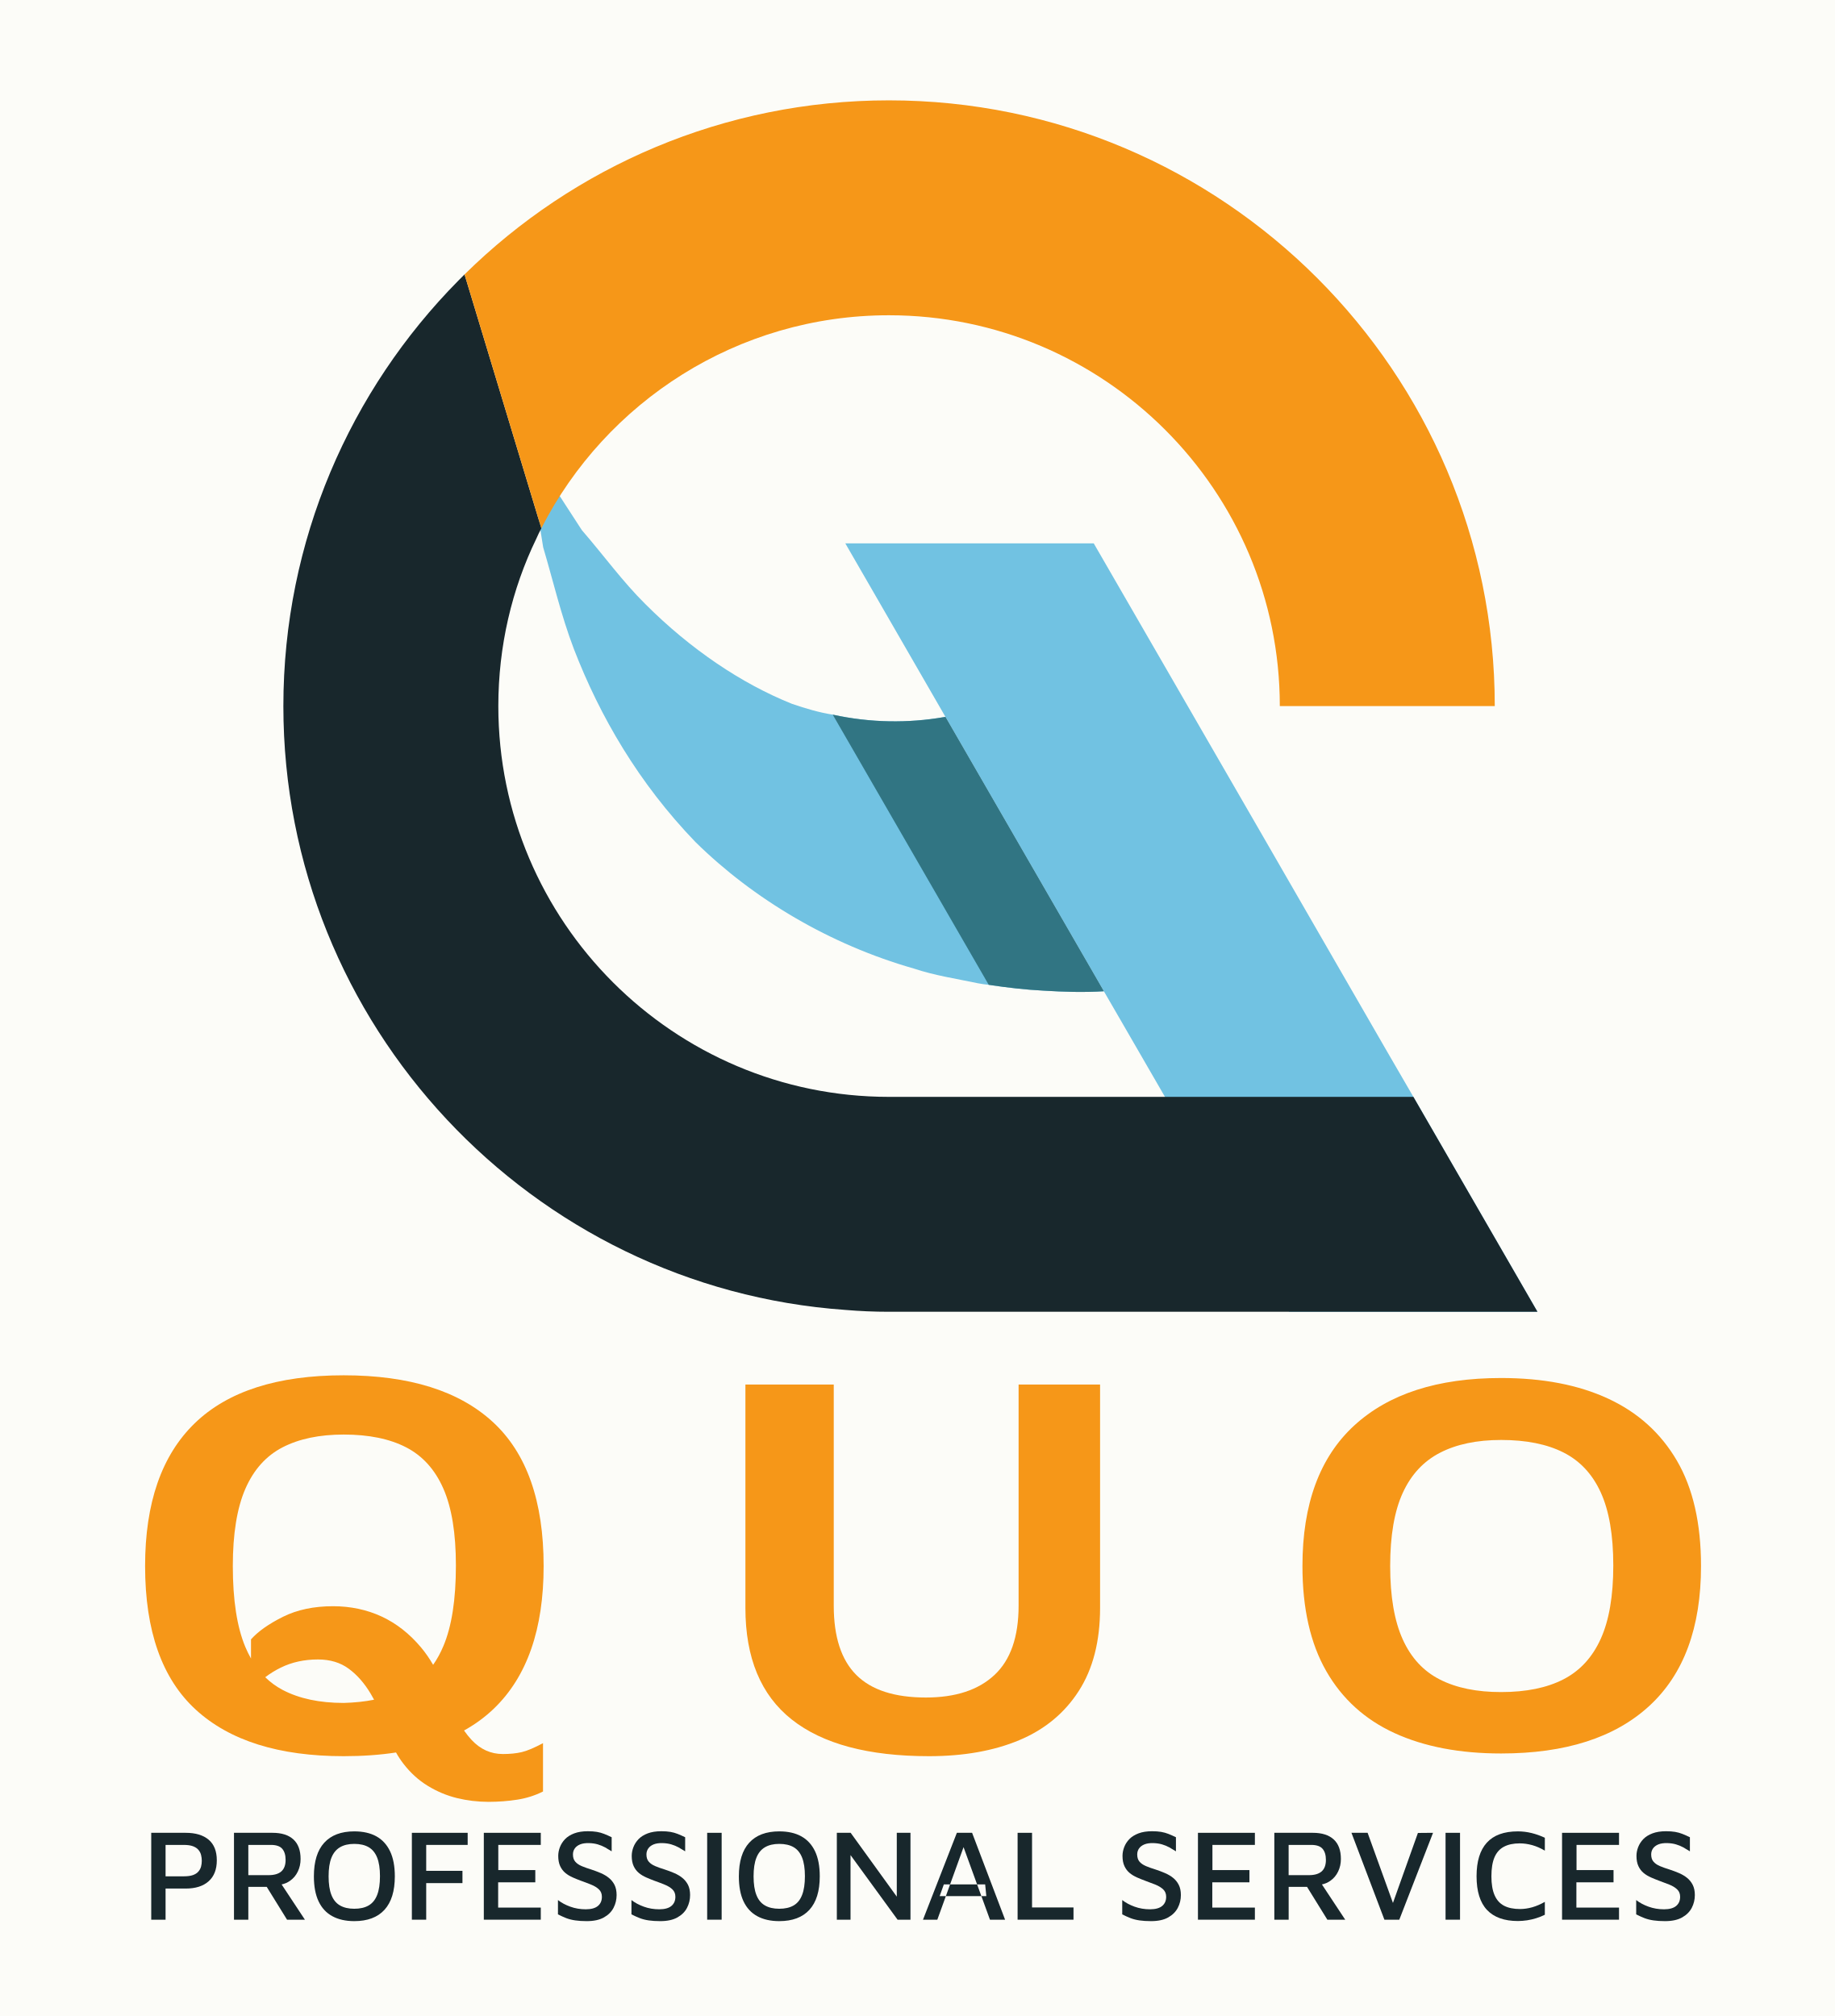
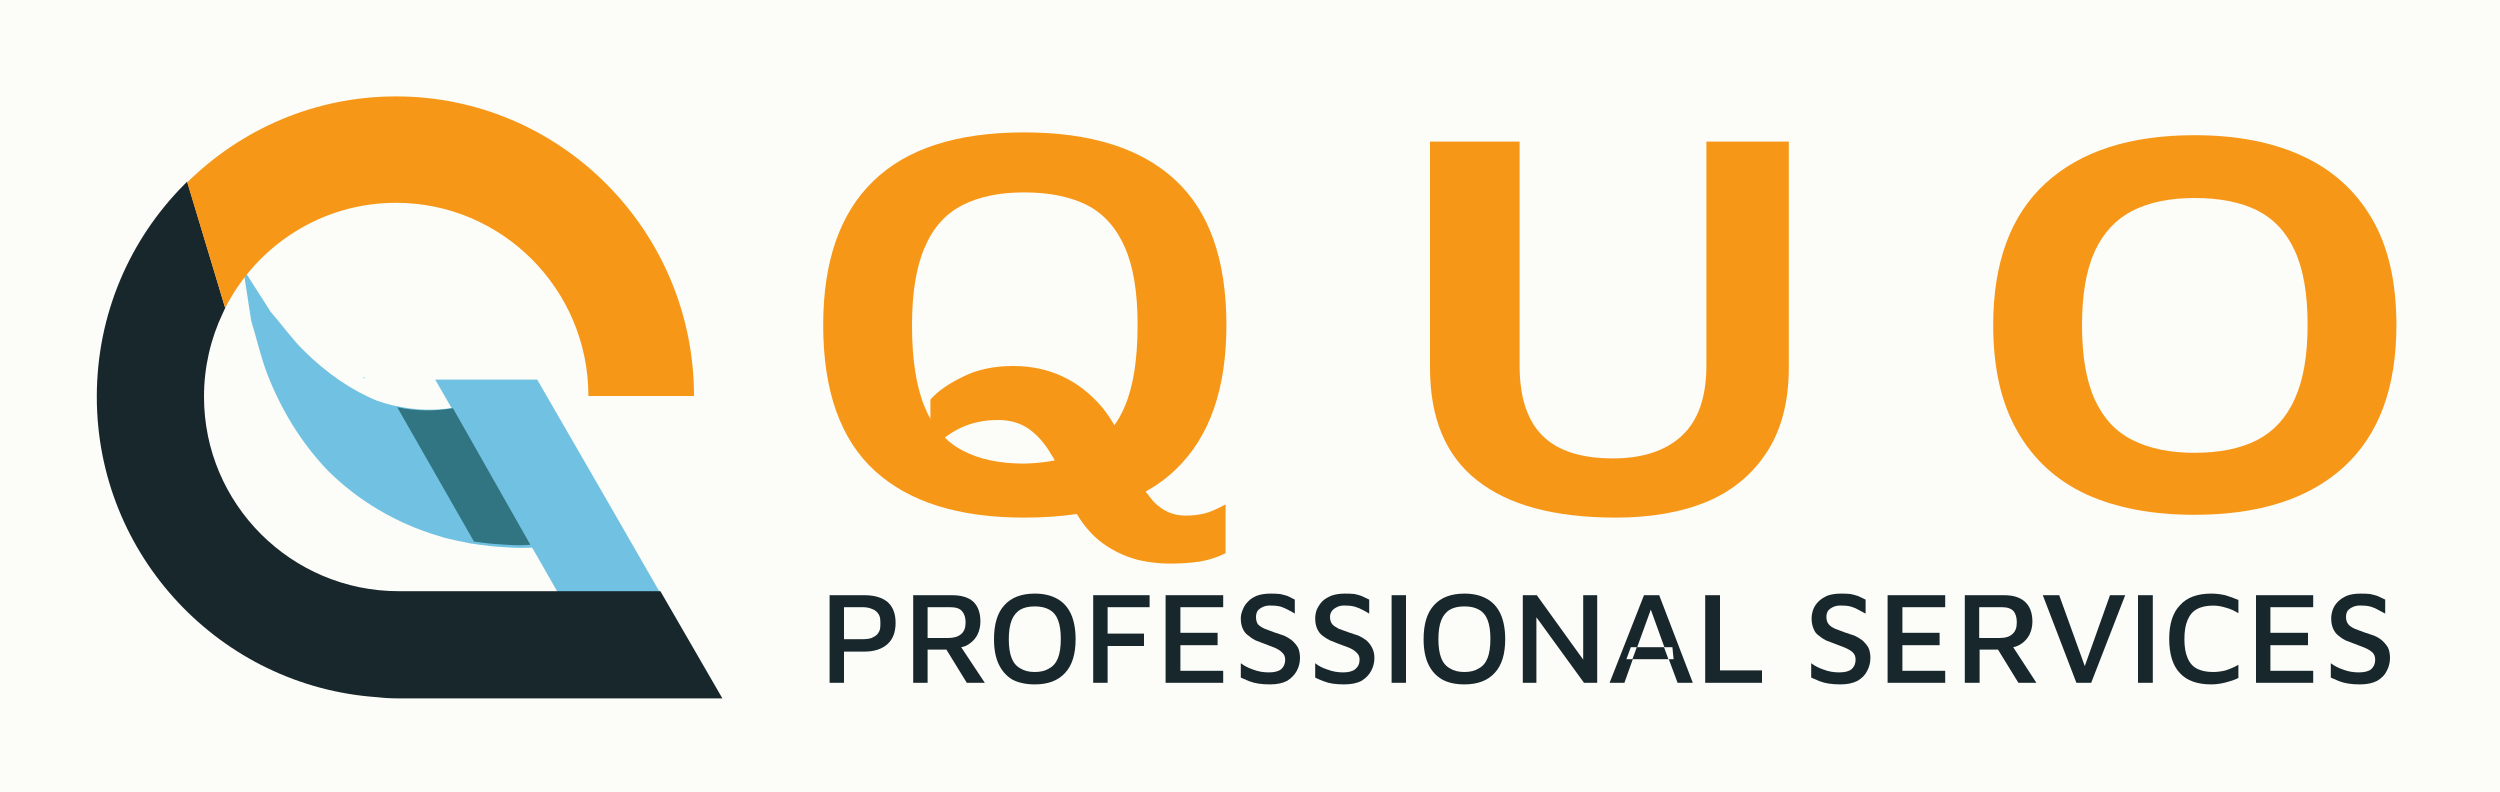
- <svg xmlns="http://www.w3.org/2000/svg" version="1.2" viewBox="0 0 533 588" width="91" height="100">
-   <style>
- 		.s0 { fill: #fcfcf8 } 
- 		.s1 { fill: #71c2e2 } 
- 		.s2 { fill: #317583 } 
- 		.s3 { fill: #18272c } 
- 		.s4 { fill: #f69718 } 
- 	</style>
-   <g id="Layer 1">
-     <path id="&lt;Path&gt;" class="s0" d="m758.12 806.11h-1004v-1000h1004z" />
-     <g id="&lt;Group&gt;">
-       <g id="&lt;Group&gt;">
-         <g id="&lt;Group&gt;">
-           <path id="&lt;Path&gt;" class="s1" d="m447.28 382.6h-72.44l-17.55-30.45-18.63-32.23-12.89-22.3-4.92-8.5-46.21-80.05-29.19-50.59h72.44l48.35 83.72 37.07 64.29 7.79 13.43z" />
-         </g>
-       </g>
-       <g id="&lt;Group&gt;">
-         <path id="&lt;Path&gt;" class="s1" d="m310.1 194.3l-0.36 0.26-0.18-0.44c0.18 0.09 0.81 0 0.54 0.18z" />
-       </g>
-       <g id="&lt;Group&gt;">
-         <path id="&lt;Path&gt;" class="s1" d="m320.85 289.12c-5.91 0.36-11.82 0.18-17.55-0.18-5.38-0.27-10.75-0.9-16.03-1.7-1.08-0.09-2.06-0.27-3.14-0.45-6.35-1.34-12.53-2.24-18.71-4.3-24.44-6.98-46.74-20.23-63.66-36.89-16.57-17.19-27.85-36.62-35.46-56.32-3.76-9.85-6.09-20.05-8.95-29.64l-4.75-29.72 16.03 24.71c6.36 7.34 11.91 15.04 18.53 21.58 13.16 13.16 28.03 23.19 42.8 29.1 3.94 1.34 7.88 2.51 11.82 3.13 11.1 2.42 22.03 2.51 32.42 0.72 0.17 0 0.26 0 0.44-0.09z" />
-       </g>
-       <g id="&lt;Group&gt;">
-         <g id="&lt;Group&gt;">
-           <path id="&lt;Path&gt;" class="s2" d="m320.85 289.12c-5.91 0.36-11.82 0.18-17.55-0.18-5.38-0.27-10.75-0.9-16.03-1.7l-45.49-78.8c11.1 2.42 22.03 2.51 32.42 0.72 0.17 0 0.26 0 0.44-0.09z" />
-         </g>
-       </g>
-       <g id="&lt;Group&gt;">
-         <path id="&lt;Path&gt;" class="s3" d="m447.28 382.6h-189.11c-4.3 0-8.51-0.18-12.72-0.54-91.42-6.45-163.86-83-163.86-176.12 0-48.35 19.53-92.23 51.04-124.11l1.79-1.79 22.39 74.05c-0.54 0.99-0.99 1.97-1.43 2.96-7.17 14.77-11.11 31.43-11.11 48.89 0 62.85 51.13 113.98 113.9 113.98h152.93z" />
-       </g>
-       <g id="&lt;Group&gt;">
-         <path id="&lt;Path&gt;" class="s4" d="m434.83 205.94h-62.68c0-62.86-51.13-113.99-113.98-113.99-44.15 0-82.56 25.25-101.36 62.14l-22.39-74.05c31.88-31.43 75.66-50.77 123.75-50.77 97.42 0 176.66 79.25 176.66 176.67z" />
-       </g>
-     </g>
-     <g id="&lt;Group&gt;">
-       <g id="&lt;Group&gt;">
-         <path id="&lt;Compound Path&gt;" fill-rule="evenodd" class="s3" d="m47.24 550.83v9.08h-4.18v-25.34h10.04q4.33 0 6.7 2.01 2.38 2.02 2.38 6.01 0 3.99-2.38 6.11-2.37 2.13-6.7 2.13zm0-3.57h5.32q1.63 0 2.66-0.36 1.02-0.36 1.59-1.03 0.57-0.66 0.78-1.46 0.21-0.8 0.21-1.67 0-0.87-0.21-1.71-0.21-0.84-0.78-1.5-0.57-0.67-1.59-1.05-1.03-0.38-2.66-0.38h-5.32z" />
-         <path id="&lt;Compound Path&gt;" fill-rule="evenodd" class="s3" d="m67.19 559.91v-25.34h11.25q3.96 0 6.06 1.92 2.11 1.92 2.11 5.72 0 1.97-0.8 3.64-0.79 1.68-2.31 2.74-1.07 0.75-2.42 1.04l6.79 10.28h-5.21l-5.92-9.57h-5.37v9.57zm4.18-12.99h5.89q2.51 0 3.75-1.1 1.23-1.11 1.23-3.35 0-2.09-0.97-3.23-0.97-1.14-3.32-1.14h-6.58z" />
-         <path id="&lt;Compound Path&gt;" fill-rule="evenodd" class="s3" d="m102.27 560.33q-3.76 0-6.4-1.44-2.65-1.44-4.01-4.33-1.37-2.89-1.37-7.3 0-6.5 3.02-9.8 3.02-3.31 8.76-3.31 3.8 0 6.42 1.44 2.62 1.45 4.01 4.36 1.39 2.9 1.39 7.31 0 6.46-3.02 9.77-3.02 3.3-8.8 3.3zm0-3.61q2.54 0 4.2-0.97 1.65-0.96 2.47-3.06 0.82-2.09 0.82-5.47 0-3.34-0.82-5.41-0.82-2.07-2.47-3.04-1.66-0.97-4.2-0.97-2.51 0-4.18 0.99-1.67 0.99-2.49 3.06-0.82 2.07-0.82 5.41 0 3.35 0.82 5.43 0.82 2.1 2.49 3.06 1.67 0.97 4.18 0.97z" />
-         <path id="&lt;Compound Path&gt;" class="s3" d="m119.06 559.91v-25.34h16.27v3.53h-12.09v7.56h10.57v3.58h-10.57v10.67z" />
-         <path id="&lt;Compound Path&gt;" class="s3" d="m140.04 559.91v-25.34h16.61v3.53h-12.39v7.34h10.79v3.57h-10.83v7.37h12.43v3.53z" />
-         <path id="&lt;Compound Path&gt;" class="s3" d="m170.06 560.33q-1.9 0-3.34-0.21-1.45-0.21-2.63-0.66-1.17-0.46-2.43-1.1v-4.18q1.48 1.17 3.59 1.93 2.11 0.77 4.54 0.77 2.36-0.01 3.52-0.98 1.16-0.96 1.16-2.67 0-1.33-0.86-2.15-0.85-0.82-2.26-1.39-1.4-0.57-3-1.14-1.22-0.45-2.39-0.97-1.18-0.51-2.13-1.29-0.95-0.78-1.52-1.99-0.57-1.22-0.57-3 0-1.26 0.49-2.55 0.5-1.29 1.5-2.34 1.01-1.04 2.66-1.67 1.66-0.63 3.97-0.63 1.52 0 2.65 0.19 1.12 0.19 2.12 0.59 1.01 0.4 2.19 0.97v4.11q-0.95-0.61-1.92-1.15-0.97-0.53-2.11-0.87-1.14-0.34-2.55-0.38-1.59-0.04-2.62 0.38-1.02 0.42-1.56 1.18-0.53 0.76-0.53 1.75 0 1.33 0.67 2.1 0.66 0.78 1.88 1.3 1.21 0.51 2.81 1 1.4 0.46 2.74 1.03 1.33 0.57 2.35 1.39 1.03 0.82 1.66 2.03 0.62 1.22 0.62 3 0 1.98-0.89 3.71-0.89 1.73-2.81 2.81-1.92 1.08-5 1.08z" />
-         <path id="&lt;Compound Path&gt;" class="s3" d="m191.49 560.33q-1.9 0-3.34-0.21-1.45-0.21-2.62-0.66-1.18-0.46-2.44-1.1v-4.18q1.49 1.17 3.6 1.93 2.1 0.77 4.54 0.77 2.35-0.01 3.51-0.98 1.16-0.96 1.16-2.67 0-1.33-0.86-2.15-0.85-0.82-2.26-1.39-1.4-0.57-3-1.14-1.21-0.45-2.39-0.97-1.18-0.51-2.13-1.29-0.95-0.78-1.52-1.99-0.57-1.22-0.57-3 0-1.26 0.49-2.55 0.5-1.29 1.5-2.34 1.01-1.04 2.66-1.67 1.66-0.63 3.98-0.63 1.52 0 2.64 0.19 1.12 0.19 2.12 0.59 1.01 0.4 2.19 0.97v4.11q-0.95-0.61-1.92-1.15-0.97-0.53-2.11-0.87-1.14-0.34-2.54-0.38-1.6-0.04-2.63 0.38-1.02 0.42-1.55 1.18-0.54 0.76-0.54 1.75 0 1.33 0.67 2.1 0.66 0.78 1.88 1.3 1.21 0.51 2.81 1 1.41 0.46 2.74 1.03 1.33 0.57 2.35 1.39 1.03 0.82 1.66 2.03 0.62 1.22 0.62 3 0 1.98-0.89 3.71-0.89 1.73-2.81 2.81-1.92 1.08-5 1.08z" />
-         <path id="&lt;Compound Path&gt;" class="s3" d="m205.17 559.91v-25.34h4.22v25.34z" />
-         <path id="&lt;Compound Path&gt;" fill-rule="evenodd" class="s3" d="m226.19 560.33q-3.77 0-6.41-1.44-2.64-1.44-4.01-4.33-1.36-2.89-1.36-7.3 0-6.5 3.02-9.8 3.02-3.31 8.76-3.31 3.8 0 6.42 1.44 2.62 1.45 4.01 4.36 1.38 2.9 1.38 7.31 0 6.46-3.02 9.77-3.02 3.3-8.79 3.3zm0-3.61q2.54 0 4.2-0.97 1.65-0.96 2.46-3.06 0.82-2.09 0.82-5.47 0-3.34-0.82-5.41-0.81-2.07-2.46-3.04-1.66-0.97-4.2-0.97-2.51 0-4.18 0.99-1.68 0.99-2.49 3.06-0.82 2.07-0.82 5.41 0 3.35 0.82 5.43 0.81 2.1 2.49 3.06 1.67 0.97 4.18 0.97z" />
-         <path id="&lt;Compound Path&gt;" class="s3" d="m242.98 559.91v-25.34h4.03l14.63 20.25-1.18 2.28v-22.53h3.99v25.34h-3.76l-15.05-20.67 1.33-1.86v22.53z" />
-         <path id="&lt;Compound Path&gt;" fill-rule="evenodd" class="s3" d="m268.1 559.91l9.88-25.34h4.44l9.62 25.34h-4.41l-2.5-6.87h1.44l-0.34-3.42h-2.35l-3.95-10.87-3.93 10.87h-1.82l-1.22 3.42h1.81l-2.49 6.87zm17.03-6.87l-1.25-3.42h-7.88l-1.23 3.42z" />
-         <path id="&lt;Compound Path&gt;" class="s3" d="m295.69 559.91v-25.34h4.21v21.77h12.09v3.57z" />
-         <path id="&lt;Compound Path&gt;" class="s3" d="m334.6 560.33q-1.9 0-3.35-0.21-1.44-0.21-2.62-0.66-1.18-0.46-2.43-1.1v-4.18q1.48 1.17 3.59 1.93 2.11 0.77 4.54 0.77 2.36-0.01 3.52-0.98 1.16-0.96 1.16-2.67 0-1.33-0.86-2.15-0.86-0.82-2.26-1.39-1.41-0.57-3-1.14-1.22-0.45-2.4-0.97-1.17-0.51-2.12-1.29-0.95-0.78-1.52-1.99-0.57-1.22-0.57-3 0-1.26 0.49-2.55 0.49-1.29 1.5-2.34 1.01-1.04 2.66-1.67 1.65-0.63 3.97-0.63 1.52 0 2.64 0.19 1.12 0.19 2.13 0.59 1.01 0.4 2.19 0.97v4.11q-0.95-0.61-1.92-1.15-0.97-0.53-2.11-0.87-1.14-0.34-2.55-0.38-1.59-0.04-2.62 0.38-1.02 0.42-1.56 1.18-0.53 0.76-0.53 1.75 0 1.33 0.66 2.1 0.67 0.78 1.89 1.3 1.21 0.51 2.81 1 1.4 0.46 2.73 1.03 1.33 0.57 2.36 1.39 1.03 0.82 1.65 2.03 0.63 1.22 0.63 3 0 1.98-0.89 3.71-0.9 1.73-2.81 2.81-1.92 1.08-5 1.08z" />
-         <path id="&lt;Compound Path&gt;" class="s3" d="m348.28 559.91v-25.34h16.6v3.53h-12.38v7.34h10.79v3.57h-10.83v7.37h12.42v3.53z" />
-         <path id="&lt;Compound Path&gt;" fill-rule="evenodd" class="s3" d="m370.55 559.91v-25.34h11.24q3.96 0 6.06 1.92 2.11 1.92 2.11 5.72 0 1.97-0.8 3.64-0.79 1.68-2.31 2.74-1.07 0.75-2.42 1.04l6.79 10.28h-5.21l-5.92-9.57h-5.36v9.57zm4.17-12.99h5.9q2.5 0 3.74-1.1 1.23-1.11 1.23-3.35 0-2.09-0.97-3.23-0.96-1.14-3.32-1.14h-6.58z" />
-         <path id="&lt;Compound Path&gt;" class="s3" d="m402.65 559.91l-9.61-25.34h4.71l8.1 22.42h-1.41l7.98-22.38 4.41-0.04-9.84 25.34z" />
-         <path id="&lt;Compound Path&gt;" class="s3" d="m420.48 559.91v-25.34h4.22v25.34z" />
-         <path id="&lt;Compound Path&gt;" class="s3" d="m441.57 560.3q-5.97-0.01-9.01-3.24-3.04-3.23-3.04-9.84 0-6.49 3-9.78 3-3.29 9.05-3.29 2.01 0 4.01 0.49 1.99 0.5 3.85 1.37v3.76q-1.86-1.1-3.7-1.61-1.84-0.51-3.63-0.51-2.77 0-4.62 0.99-1.84 0.98-2.73 3.07-0.9 2.09-0.9 5.55 0 3.38 0.92 5.49 0.91 2.11 2.75 3.08 1.84 0.97 4.69 0.97 1.71 0 3.54-0.51 1.82-0.52 3.68-1.58v3.76q-1.14 0.57-2.47 0.99-1.33 0.42-2.69 0.63-1.37 0.2-2.7 0.21z" />
-         <path id="&lt;Compound Path&gt;" class="s3" d="m454.45 559.91v-25.34h16.61v3.53h-12.39v7.34h10.79v3.57h-10.83v7.37h12.43v3.53z" />
-         <path id="&lt;Compound Path&gt;" class="s3" d="m484.47 560.33q-1.9 0-3.34-0.21-1.45-0.21-2.63-0.66-1.18-0.46-2.43-1.1v-4.18q1.48 1.17 3.59 1.93 2.11 0.77 4.54 0.77 2.36-0.01 3.52-0.98 1.16-0.96 1.16-2.67 0-1.33-0.86-2.15-0.85-0.82-2.26-1.39-1.41-0.57-3-1.14-1.22-0.45-2.39-0.97-1.18-0.51-2.13-1.29-0.95-0.78-1.52-1.99-0.57-1.22-0.57-3 0-1.26 0.49-2.55 0.5-1.29 1.5-2.34 1.01-1.04 2.66-1.67 1.65-0.63 3.97-0.63 1.52 0 2.64 0.19 1.13 0.19 2.13 0.59 1.01 0.4 2.19 0.97v4.11q-0.95-0.61-1.92-1.15-0.97-0.53-2.11-0.87-1.14-0.34-2.55-0.38-1.59-0.04-2.62 0.38-1.02 0.42-1.56 1.18-0.53 0.76-0.53 1.75 0 1.33 0.67 2.1 0.66 0.78 1.88 1.3 1.21 0.51 2.81 1 1.41 0.46 2.74 1.03 1.33 0.57 2.35 1.39 1.03 0.82 1.65 2.03 0.63 1.22 0.63 3 0 1.98-0.89 3.71-0.9 1.73-2.81 2.81-1.92 1.08-5 1.08z" />
-       </g>
-     </g>
-     <g id="&lt;Group&gt;">
-       <g id="&lt;Group&gt;">
-         <path id="&lt;Compound Path&gt;" fill-rule="evenodd" class="s4" d="m99.19 512.22q-28.32 0-43.12-13.55-14.8-13.54-14.8-41.91 0-27.58 14.43-41.6 14.44-14.03 43.49-14.03 28.69 0 43.49 13.63 14.8 13.63 14.8 42 0 27.57-14.44 41.52-3.85 3.72-8.77 6.45 1.06 1.52 2.2 2.74 3.83 4.12 9.13 4.12 3.11 0 5.48-0.55 2.38-0.56 6.22-2.62v14.1q-3.48 1.75-7.49 2.38-4.02 0.63-8.41 0.64-4.75-0.01-9.23-1.11-4.48-1.11-8.49-3.57-4.03-2.46-7.13-6.5-1.14-1.48-2.11-3.22-7.04 1.08-15.25 1.08zm0-15.53q4.78-0.13 8.85-0.94-0.48-0.89-0.99-1.75-2.74-4.6-6.4-7.29-3.65-2.69-8.95-2.7-6.03 0-10.87 2.38-2.39 1.17-4.53 2.8 2.27 2.22 5.07 3.7 7.22 3.8 17.82 3.8zm29.05-16.56q3.66-8.63 3.66-23.53 0-14.11-3.66-22.43-3.65-8.32-10.87-12.04-7.22-3.72-18.18-3.72-10.6 0-17.82 3.72-7.22 3.73-10.87 12.12-3.65 8.4-3.65 22.51 0 14.9 3.65 23.61 0.75 1.78 1.65 3.36v-5.58q3.1-3.48 9.32-6.58 6.21-3.09 14.61-3.09 7.68 0.01 14.17 3.01 6.48 3.02 11.51 9.04 1.9 2.28 3.5 5.04 1.71-2.42 2.98-5.44z" />
-         <path id="&lt;Compound Path&gt;" class="s4" d="m269.85 512.22q-26.49 0-40.01-10.69-13.53-10.7-13.52-32.57v-65.13h25.76v64.5q0 13.63 6.58 20.2 6.58 6.58 20.28 6.58 12.97 0 20.01-6.58 7.03-6.57 7.03-20.2v-64.5h23.76v65.13q0 14.58-6.22 24.25-6.21 9.67-17.35 14.34-11.15 4.67-26.32 4.67z" />
-         <path id="&lt;Compound Path&gt;" fill-rule="evenodd" class="s4" d="m436.68 511.43q-18.09 0-31.07-5.94-12.97-5.95-19.91-18.07-6.95-12.12-6.95-30.66 0-27.1 15.08-40.97 15.07-13.87 42.85-13.87 18.27 0 31.24 6.03 12.97 6.02 20.01 18.06 7.04 12.05 7.04 30.75 0 26.94-15.08 40.8-15.07 13.87-43.21 13.87zm0-17.91q10.96 0 18.18-3.72 7.22-3.72 10.87-11.81 3.66-8.08 3.66-21.39 0-13.31-3.66-21.32-3.65-8-10.87-11.64-7.22-3.65-18.18-3.65-10.6 0-17.82 3.73-7.22 3.72-10.87 11.72-3.66 8.01-3.66 21.32 0 13.31 3.66 21.39 3.65 8.08 10.87 11.73 7.22 3.65 17.82 3.64z" />
-       </g>
-     </g>
-   </g>
+ <svg xmlns="http://www.w3.org/2000/svg" version="1.2" viewBox="0 0 625 198" width="625" height="198">
+   <style>.a{fill:#fcfcf8}.b{fill:#71c2e2}.c{fill:#317583}.d{fill:#18272c}.e{fill:#f69718}</style>
+   <path class="a" d="m772.1 601.1h-1004v-1000h1004z" />
+   <path class="b" d="m180 174h-25.6l-6.2-10.8-6.6-11.3-4.5-7.9-1.7-3-16.3-28.2-10.3-17.9h25.5l17.1 29.6 13 22.6 2.8 4.8z" />
+   <path class="b" d="m91.2 94.5l-0.2 0.1-0.2-0.3c0.2 0.1 0.6 0 0.4 0.2z" />
+   <path class="b" d="m133.8 136.9c-2.6 0.1-5.2 0.1-7.6-0.1-2.4-0.1-4.7-0.4-7-0.7-0.5-0.1-0.9-0.2-1.4-0.2-2.7-0.6-5.4-1-8.1-1.9-10.6-3.1-20.2-8.9-27.6-16.2-7.2-7.5-12.1-16-15.4-24.6-1.6-4.3-2.6-8.8-3.9-13l-2-13 6.9 10.8c2.8 3.2 5.2 6.6 8.1 9.5 5.7 5.7 12.1 10.1 18.5 12.7 1.8 0.6 3.5 1.1 5.2 1.4 4.8 1 9.5 1.1 14 0.3 0.1 0 0.2 0 0.2-0.1z" />
+   <path class="c" d="m132.6 136.2c-2.4 0.2-4.9 0.1-7.3-0.1-2.3-0.1-4.6-0.4-6.8-0.7l-19.2-33.6c4.7 1 9.3 1 13.7 0.3 0.1 0 0.1 0 0.2-0.1z" />
+   <path class="d" d="m180.6 174.6h-80.9q-2.8 0-5.4-0.3c-39.2-2.7-70.1-35.4-70.1-75.1 0-20.7 8.3-39.4 21.8-53l0.8-0.8 9.5 31.6q-0.3 0.7-0.6 1.3c-3 6.3-4.7 13.4-4.7 20.9 0 26.8 21.8 48.6 48.7 48.6h65.4z" />
+   <path class="e" d="m173.5 99h-26.4c0-26.7-21.6-48.3-48.1-48.3-18.6 0-34.8 10.7-42.7 26.3l-9.5-31.4c13.5-13.3 31.9-21.5 52.2-21.5 41.1 0 74.5 33.6 74.5 74.9z" />
+   <path fill-rule="evenodd" class="d" d="m211 162.9v7.8h-3.6v-21.9h8.7q3.7 0 5.8 1.7 2 1.8 2 5.2 0 3.5-2 5.3-2.1 1.9-5.8 1.9zm0-3.1h4.6q1.4 0 2.3-0.3 0.9-0.4 1.4-0.9 0.5-0.6 0.7-1.3 0.1-0.7 0.1-1.4 0-0.8-0.1-1.5-0.2-0.8-0.7-1.3-0.5-0.6-1.4-0.9-0.9-0.4-2.3-0.4h-4.6z" />
+   <path fill-rule="evenodd" class="d" d="m228.3 170.7v-21.9h9.7q3.5 0 5.3 1.6 1.8 1.7 1.8 5 0 1.7-0.7 3.2-0.7 1.4-2 2.3-0.9 0.7-2.1 0.9l5.9 8.9h-4.5l-5.1-8.3h-4.7v8.3zm3.6-11.2h5.1q2.2 0 3.3-1 1.1-0.9 1.1-2.9 0-1.8-0.9-2.8-0.8-1-2.9-1h-5.7z" />
+   <path fill-rule="evenodd" class="d" d="m258.7 171.1q-3.3 0-5.6-1.2-2.2-1.3-3.4-3.8-1.2-2.5-1.2-6.3 0-5.7 2.6-8.5 2.6-2.9 7.6-2.9 3.3 0 5.6 1.3 2.2 1.2 3.4 3.7 1.2 2.6 1.2 6.4 0 5.6-2.6 8.4-2.6 2.9-7.6 2.9zm0-3.1q2.2 0 3.6-0.9 1.5-0.8 2.2-2.6 0.7-1.8 0.7-4.8 0-2.9-0.7-4.7-0.7-1.8-2.2-2.6-1.4-0.8-3.6-0.8-2.2 0-3.6 0.8-1.5 0.9-2.2 2.7-0.7 1.8-0.7 4.7 0 2.9 0.7 4.7 0.7 1.8 2.2 2.6 1.4 0.9 3.6 0.9z" />
+   <path class="d" d="m273.3 170.7v-21.9h14.1v3h-10.5v6.6h9.1v3.1h-9.1v9.2z" />
+   <path class="d" d="m291.4 170.7v-21.9h14.4v3h-10.7v6.4h9.3v3.1h-9.3v6.4h10.7v3z" />
+   <path class="d" d="m317.5 171.1q-1.7 0-2.9-0.2-1.3-0.2-2.3-0.6-1-0.4-2.1-0.9v-3.6q1.3 1 3.1 1.6 1.8 0.7 3.9 0.7 2.1 0 3.1-0.8 1-0.9 1-2.4 0-1.1-0.8-1.8-0.7-0.7-1.9-1.2-1.2-0.5-2.6-1-1.1-0.4-2.1-0.8-1-0.5-1.8-1.2-0.9-0.6-1.4-1.7-0.5-1.1-0.5-2.6 0-1.1 0.5-2.2 0.4-1.1 1.3-2 0.8-0.9 2.3-1.5 1.4-0.5 3.4-0.5 1.3 0 2.3 0.1 1 0.2 1.9 0.5 0.8 0.4 1.8 0.9v3.5q-0.8-0.5-1.6-0.9-0.9-0.5-1.8-0.8-1-0.3-2.3-0.3-1.3-0.1-2.2 0.3-0.9 0.4-1.4 1-0.4 0.7-0.4 1.5 0 1.2 0.5 1.9 0.6 0.6 1.7 1.1 1 0.4 2.4 0.9 1.2 0.4 2.4 0.8 1.1 0.5 2 1.2 0.9 0.8 1.5 1.8 0.5 1.1 0.5 2.6 0 1.7-0.8 3.2-0.8 1.5-2.4 2.5-1.7 0.9-4.3 0.9z" />
+   <path class="d" d="m336 171.1q-1.6 0-2.9-0.2-1.2-0.2-2.2-0.6-1.1-0.4-2.1-0.9v-3.6q1.2 1 3.1 1.6 1.8 0.7 3.9 0.7 2 0 3-0.8 1.1-0.9 1.1-2.4 0-1.1-0.8-1.8-0.7-0.7-1.9-1.2-1.3-0.5-2.7-1-1-0.4-2-0.8-1-0.5-1.9-1.2-0.8-0.6-1.3-1.7-0.5-1.1-0.5-2.6 0-1.1 0.4-2.2 0.5-1.1 1.3-2 0.9-0.9 2.4-1.5 1.4-0.5 3.4-0.5 1.3 0 2.3 0.1 1 0.2 1.8 0.5 0.9 0.4 1.9 0.9v3.5q-0.8-0.5-1.6-0.9-0.9-0.5-1.9-0.8-1-0.3-2.2-0.3-1.4-0.1-2.2 0.3-0.9 0.4-1.4 1-0.5 0.7-0.5 1.5 0 1.2 0.6 1.9 0.6 0.6 1.6 1.1 1.1 0.4 2.5 0.9 1.2 0.4 2.4 0.8 1.1 0.5 2 1.2 0.9 0.8 1.4 1.8 0.6 1.1 0.6 2.6 0 1.7-0.8 3.2-0.8 1.5-2.4 2.5-1.7 0.9-4.4 0.9z" />
+   <path class="d" d="m347.9 170.7v-21.9h3.6v21.9z" />
+   <path fill-rule="evenodd" class="d" d="m366.1 171.1q-3.3 0-5.5-1.2-2.3-1.3-3.5-3.8-1.2-2.5-1.2-6.3 0-5.7 2.6-8.5 2.6-2.9 7.6-2.9 3.3 0 5.6 1.3 2.2 1.2 3.4 3.7 1.2 2.6 1.2 6.4 0 5.6-2.6 8.4-2.6 2.9-7.6 2.9zm0-3.1q2.2 0 3.6-0.9 1.5-0.8 2.2-2.6 0.7-1.8 0.7-4.8 0-2.9-0.7-4.7-0.7-1.8-2.2-2.6-1.4-0.8-3.6-0.8-2.2 0-3.6 0.8-1.5 0.9-2.2 2.7-0.7 1.8-0.7 4.7 0 2.9 0.7 4.7 0.7 1.8 2.2 2.6 1.4 0.9 3.6 0.9z" />
+   <path class="d" d="m380.7 170.7v-21.9h3.5l12.6 17.5-1 2v-19.5h3.5v21.9h-3.3l-13-17.9 1.1-1.6v19.5z" />
+   <path fill-rule="evenodd" class="d" d="m402.4 170.7l8.6-21.9h3.8l8.4 21.9h-3.8l-2.2-5.9h1.2l-0.3-3h-2l-3.4-9.4-3.4 9.4h-1.6l-1.1 3h1.6l-2.1 5.9zm14.7-5.9l-1.1-3h-6.8l-1.1 3z" />
+   <path class="d" d="m426.3 170.7v-21.9h3.7v18.8h10.5v3.1z" />
+   <path class="d" d="m460.1 171.1q-1.7 0-2.9-0.2-1.3-0.2-2.3-0.6-1-0.4-2.1-0.9v-3.6q1.3 1 3.1 1.6 1.8 0.7 3.9 0.7 2.1 0 3.1-0.8 1-0.9 1-2.4 0-1.1-0.7-1.8-0.8-0.7-2-1.2-1.2-0.5-2.6-1-1.1-0.4-2.1-0.8-1-0.5-1.8-1.2-0.9-0.6-1.3-1.7-0.5-1.1-0.5-2.6 0-1.1 0.4-2.2 0.4-1.1 1.3-2 0.9-0.9 2.3-1.5 1.4-0.5 3.4-0.5 1.4 0 2.3 0.1 1 0.2 1.9 0.5 0.8 0.4 1.9 0.9v3.5q-0.9-0.5-1.7-0.9-0.8-0.5-1.8-0.8-1-0.3-2.2-0.3-1.4-0.1-2.3 0.3-0.9 0.4-1.4 1-0.4 0.7-0.4 1.5 0 1.2 0.6 1.9 0.5 0.6 1.6 1.1 1 0.4 2.4 0.9 1.2 0.4 2.4 0.8 1.1 0.5 2 1.2 0.9 0.8 1.5 1.8 0.5 1.1 0.5 2.6 0 1.7-0.8 3.2-0.7 1.5-2.4 2.5-1.7 0.9-4.3 0.9z" />
+   <path class="d" d="m471.9 170.7v-21.9h14.4v3h-10.7v6.4h9.3v3.1h-9.3v6.4h10.7v3z" />
+   <path fill-rule="evenodd" class="d" d="m491.2 170.7v-21.9h9.8q3.4 0 5.2 1.6 1.9 1.7 1.9 5 0 1.7-0.7 3.2-0.7 1.4-2 2.3-1 0.7-2.1 0.9l5.8 8.9h-4.5l-5.1-8.3h-4.6v8.3zm3.6-11.2h5.1q2.2 0 3.2-1 1.1-0.9 1.1-2.9 0-1.8-0.8-2.8-0.9-1-2.9-1h-5.7z" />
+   <path class="d" d="m519.1 170.7l-8.4-21.9h4.1l7 19.4h-1.2l6.9-19.4h3.8l-8.5 21.9z" />
+   <path class="d" d="m534.5 170.7v-21.9h3.7v21.9z" />
+   <path class="d" d="m552.8 171.1q-5.2 0-7.8-2.8-2.7-2.8-2.7-8.6 0-5.6 2.7-8.4 2.6-2.9 7.8-2.9 1.7 0 3.5 0.4 1.7 0.5 3.3 1.2v3.3q-1.6-1-3.2-1.4-1.6-0.5-3.1-0.5-2.5 0-4.1 0.9-1.5 0.8-2.3 2.7-0.8 1.8-0.8 4.8 0 2.9 0.8 4.7 0.8 1.9 2.4 2.7 1.6 0.8 4 0.8 1.5 0 3.1-0.4 1.6-0.5 3.2-1.4v3.3q-1 0.5-2.1 0.8-1.2 0.4-2.4 0.6-1.2 0.2-2.3 0.2z" />
+   <path class="d" d="m564 170.7v-21.9h14.3v3h-10.7v6.4h9.4v3.1h-9.4v6.4h10.7v3z" />
+   <path class="d" d="m590 171.1q-1.7 0-2.9-0.2-1.3-0.2-2.3-0.6-1-0.4-2.1-0.9v-3.6q1.3 1 3.1 1.6 1.8 0.7 3.9 0.7 2.1 0 3.1-0.8 1-0.9 1-2.4 0-1.1-0.7-1.8-0.8-0.7-2-1.2-1.2-0.5-2.6-1-1.1-0.4-2.1-0.8-1-0.5-1.8-1.2-0.8-0.6-1.3-1.7-0.5-1.1-0.5-2.6 0-1.1 0.4-2.2 0.4-1.1 1.3-2 0.9-0.9 2.3-1.5 1.4-0.5 3.4-0.5 1.4 0 2.3 0.1 1 0.2 1.9 0.5 0.8 0.4 1.9 0.9v3.5q-0.9-0.5-1.7-0.9-0.8-0.5-1.8-0.8-1-0.3-2.2-0.3-1.4-0.1-2.3 0.3-0.9 0.4-1.4 1-0.4 0.7-0.4 1.5 0 1.2 0.6 1.9 0.5 0.6 1.6 1.1 1 0.4 2.4 0.9 1.2 0.4 2.4 0.8 1.2 0.5 2 1.2 0.9 0.8 1.5 1.8 0.5 1.1 0.5 2.6 0 1.7-0.8 3.2-0.7 1.5-2.4 2.5-1.7 0.9-4.3 0.9z" />
+   <path fill-rule="evenodd" class="e" d="m256 129.4q-24.5 0-37.3-11.7-12.9-11.8-12.9-36.4 0-23.9 12.5-36 12.5-12.2 37.7-12.2 24.9 0 37.7 11.8 12.9 11.8 12.9 36.4 0 23.9-12.6 36-3.3 3.2-7.6 5.6 1 1.3 1.9 2.4 3.4 3.6 8 3.6 2.6 0 4.7-0.5 2.1-0.5 5.4-2.3v12.2q-3 1.5-6.5 2.1-3.5 0.5-7.3 0.5-4.1 0-8-0.9-3.9-1-7.3-3.1-3.5-2.1-6.2-5.6-1-1.3-1.9-2.8-6.1 0.9-13.2 0.9zm0-13.5q4.2-0.1 7.7-0.8-0.4-0.8-0.9-1.5-2.3-4-5.5-6.3-3.2-2.3-7.8-2.3-5.2 0-9.4 2-2.1 1-3.9 2.4 2 2 4.4 3.2 6.2 3.3 15.4 3.3zm25.2-14.3q3.2-7.5 3.2-20.4 0-12.2-3.2-19.4-3.2-7.3-9.4-10.5-6.3-3.2-15.8-3.2-9.2 0-15.4 3.2-6.3 3.2-9.4 10.5-3.2 7.3-3.2 19.5 0 12.9 3.2 20.5 0.6 1.5 1.4 2.9v-4.8q2.7-3.1 8.1-5.7 5.3-2.7 12.6-2.7 6.7 0 12.3 2.6 5.6 2.6 10 7.8 1.6 2 3 4.4 1.5-2.1 2.6-4.7z" />
+   <path class="e" d="m404 129.4q-23 0-34.7-9.3-11.8-9.2-11.8-28.2v-56.5h22.4v56q0 11.8 5.7 17.5 5.7 5.7 17.6 5.7 11.2 0 17.3-5.7 6.1-5.7 6.1-17.5v-56h20.6v56.5q0 12.6-5.4 21-5.4 8.4-15 12.5-9.7 4-22.8 4z" />
+   <path fill-rule="evenodd" class="e" d="m548.6 128.7q-15.7 0-27-5.1-11.2-5.2-17.2-15.7-6.1-10.5-6.1-26.6 0-23.5 13.1-35.5 13.1-12 37.2-12 15.8 0 27 5.2 11.3 5.2 17.4 15.7 6.1 10.4 6.1 26.6 0 23.4-13.1 35.4-13.1 12-37.4 12zm0-15.5q9.5 0 15.7-3.2 6.3-3.3 9.4-10.3 3.2-7 3.2-18.5 0-11.6-3.2-18.5-3.1-6.9-9.4-10.1-6.2-3.1-15.7-3.1-9.2 0-15.5 3.2-6.2 3.2-9.4 10.1-3.2 7-3.2 18.5 0 11.6 3.2 18.6 3.2 7 9.4 10.1 6.3 3.2 15.5 3.2z" />
</svg>
